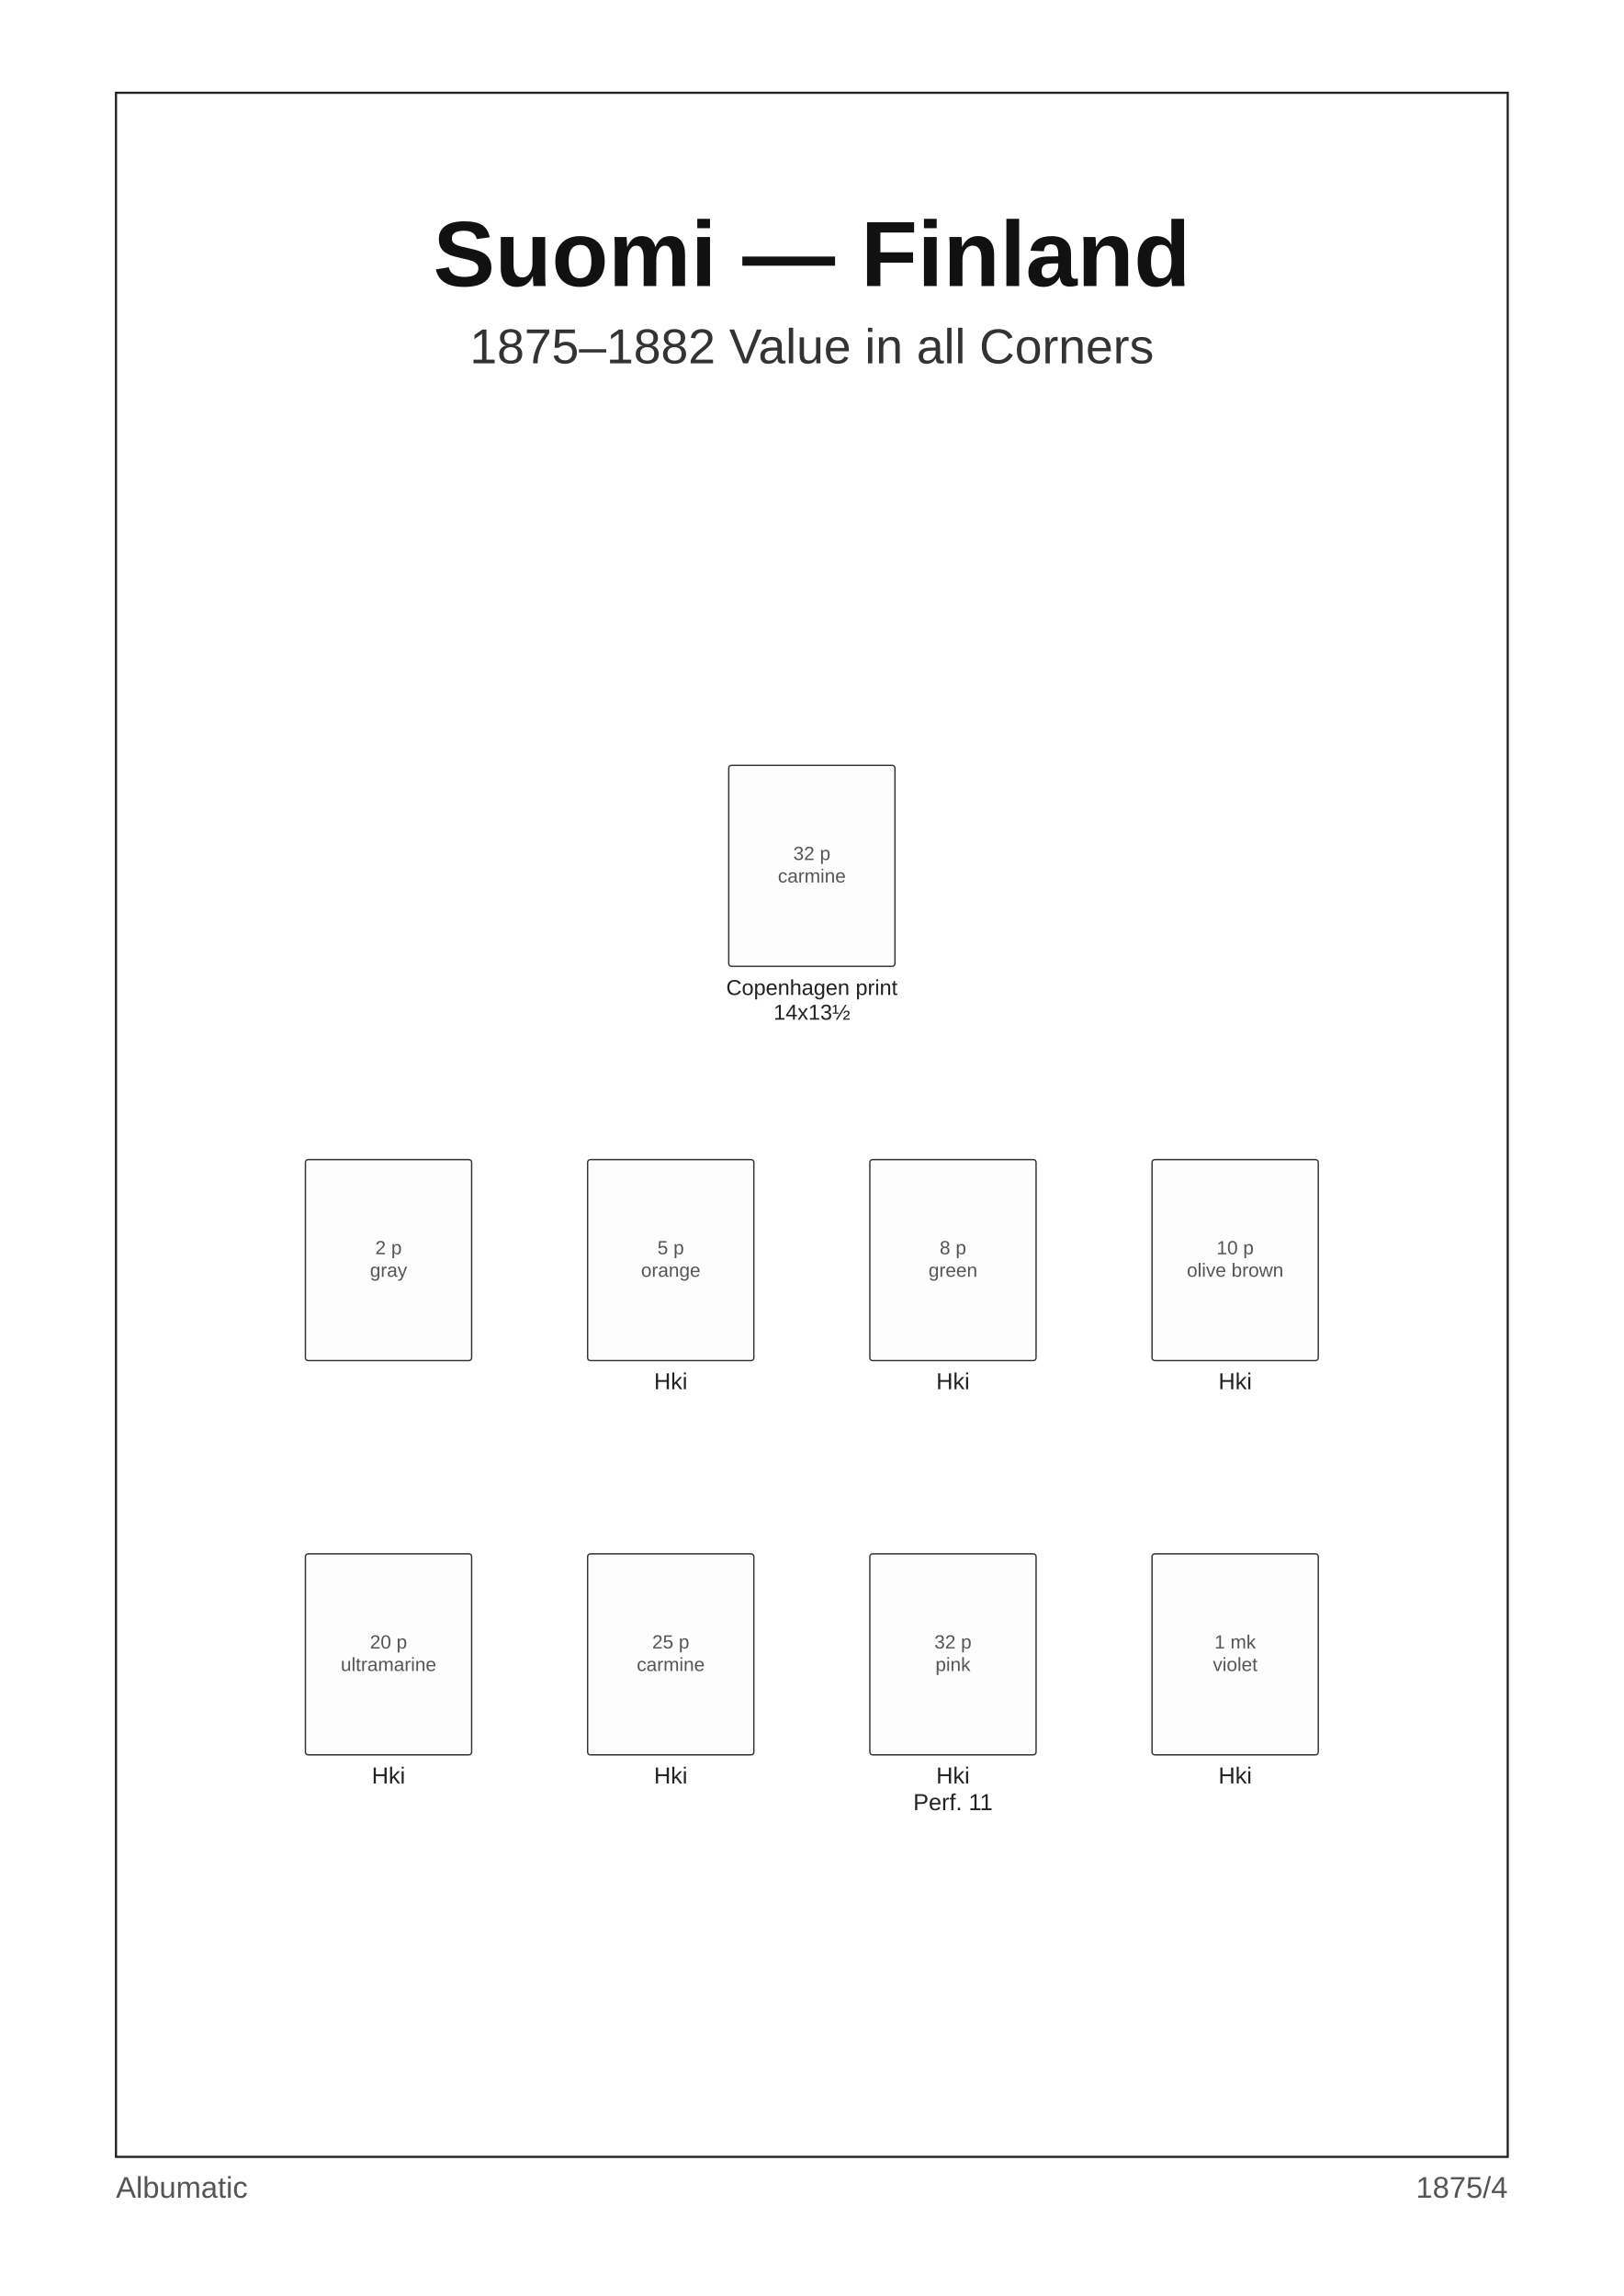
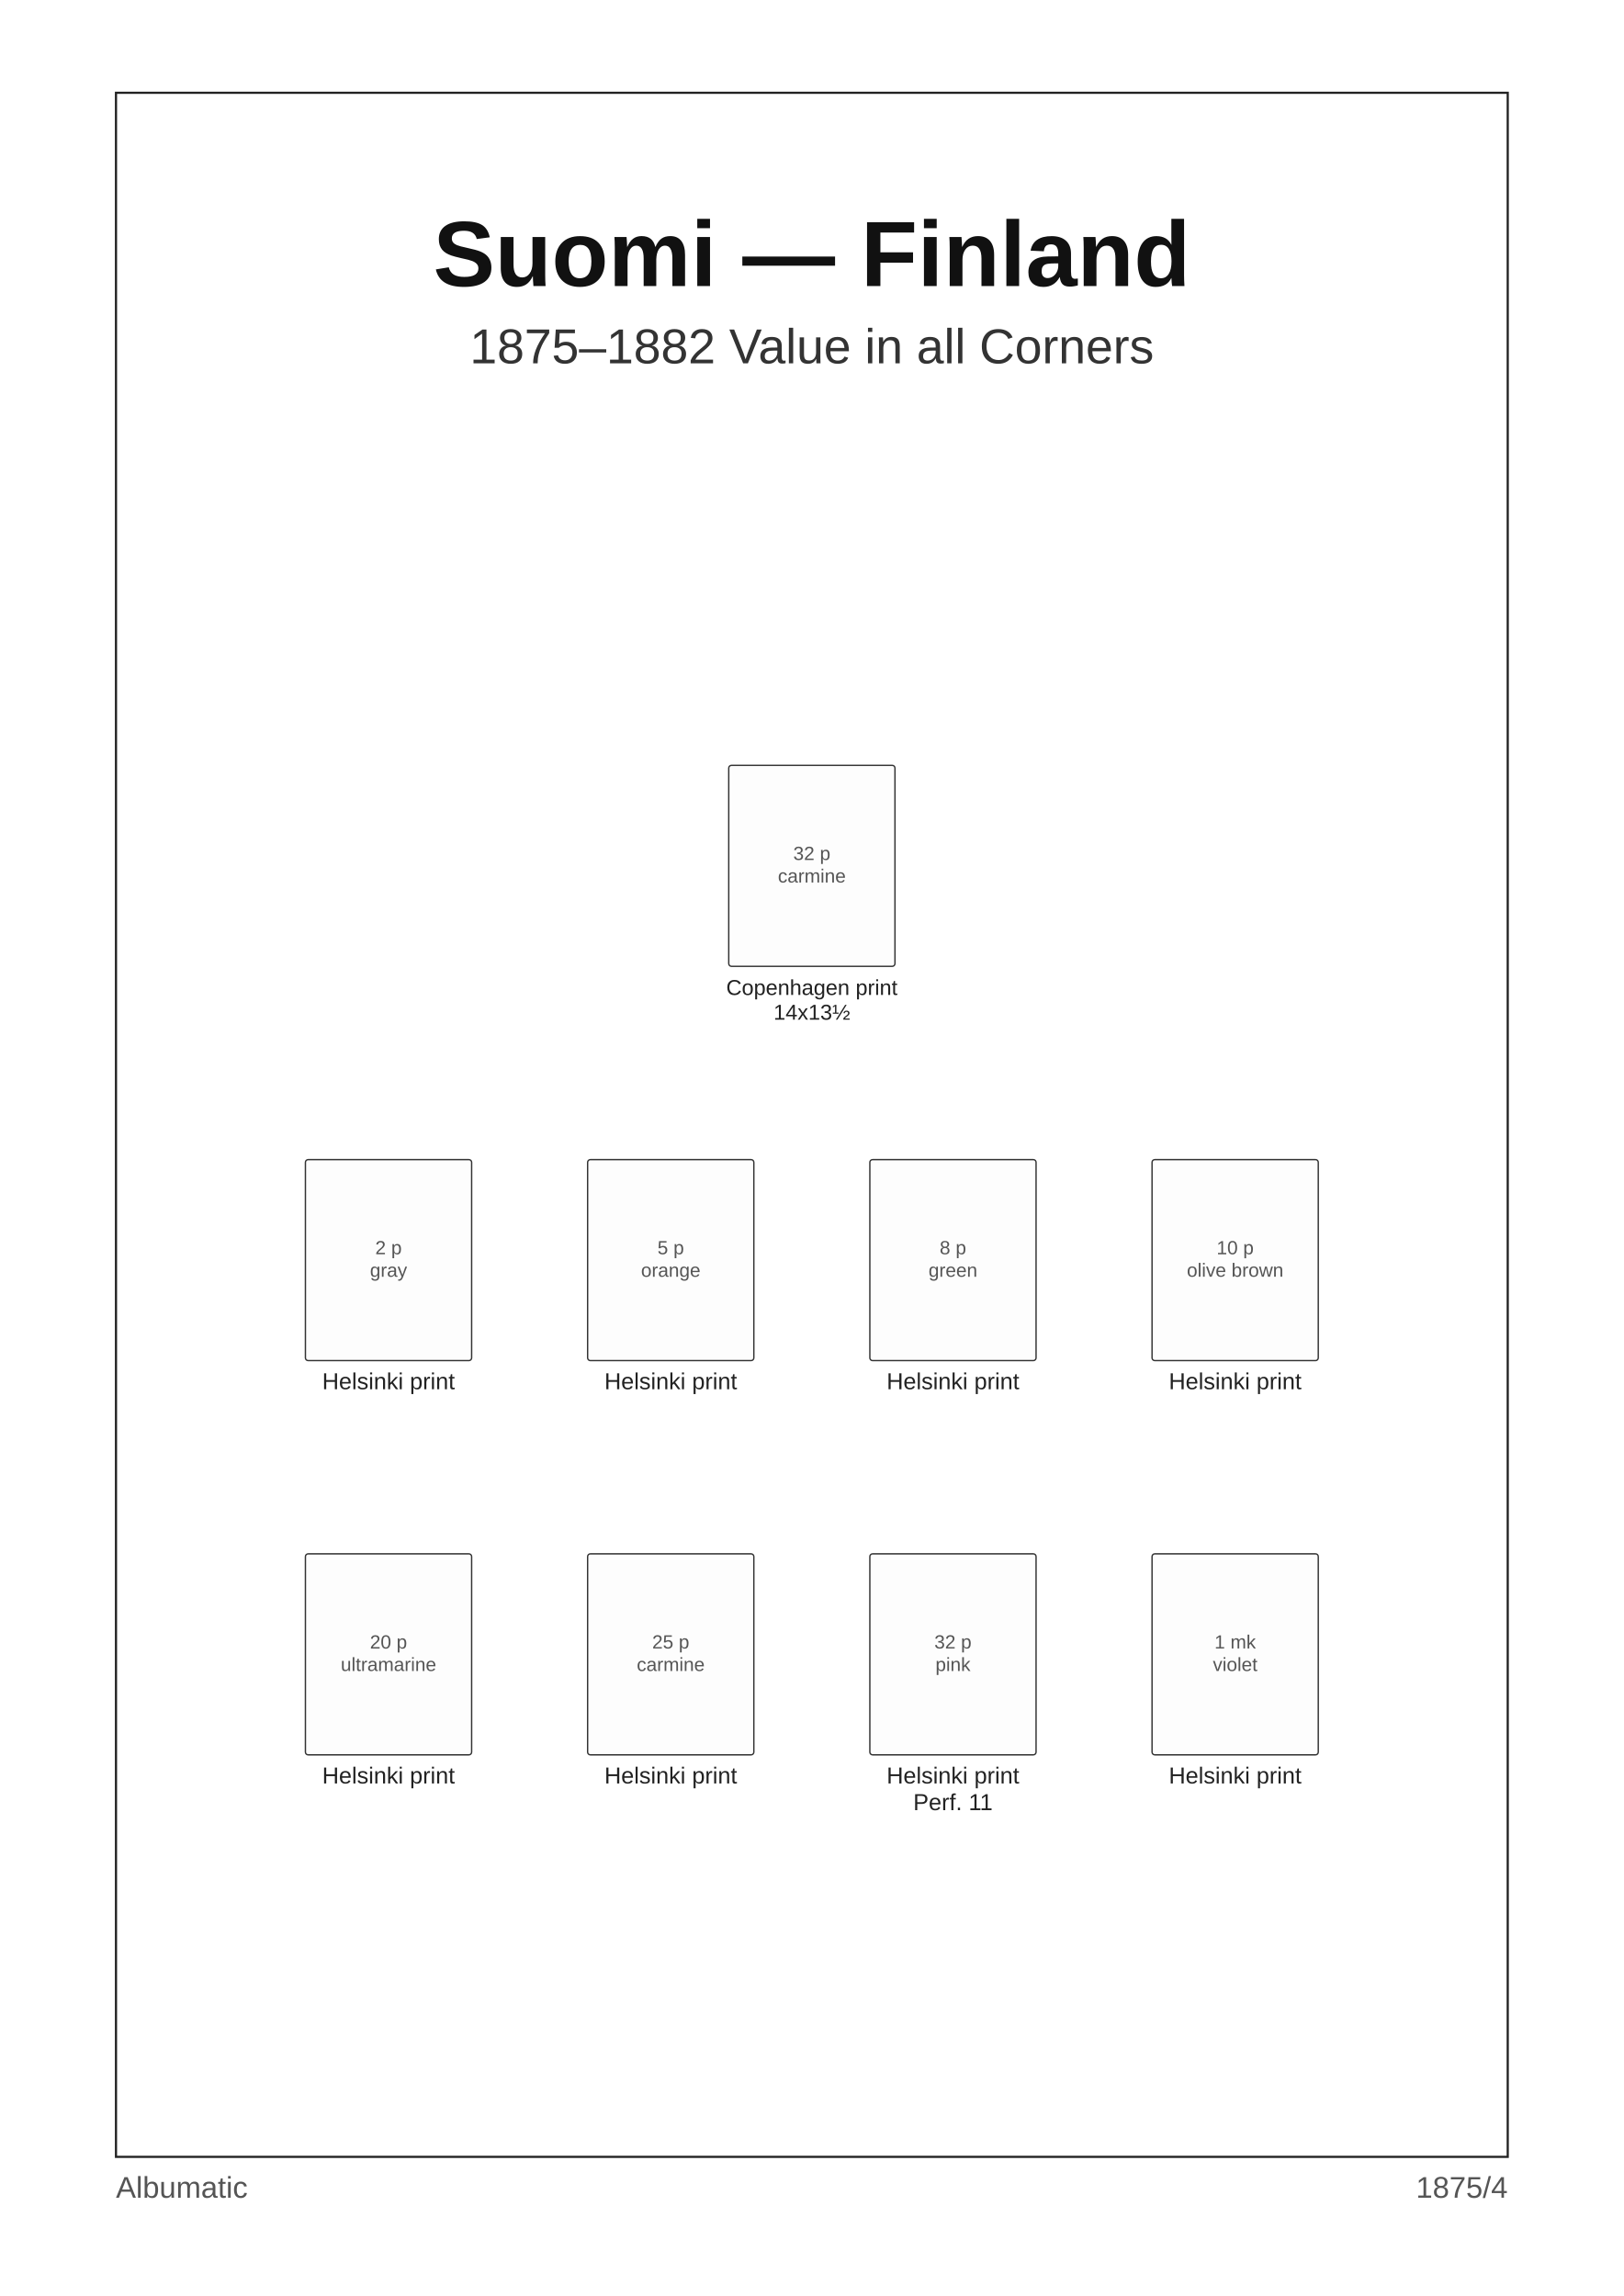
<svg xmlns="http://www.w3.org/2000/svg" viewBox="0 0 595.28 841.89" width="100%" height="100%" style="background:#ffffff; display:block;">
  <defs>
    <style>
      .border { fill: none; stroke: #222222; stroke-width: 0.8; }
      .stamp-frame { fill: #fdfdfd; stroke: #333333; stroke-width: 0.5; }
      .header1 { font-family: "Liberation Sans", "DejaVu Sans", "Helvetica", Arial, sans-serif; font-size: 34px; font-weight: bold; text-anchor: middle; fill: #111111; }
      .header2 { font-family: "Liberation Sans", "DejaVu Sans", "Helvetica", Arial, sans-serif; font-size: 18px; text-anchor: middle; fill: #333333; }
      .footer { font-family: "Liberation Sans", "DejaVu Sans", "Helvetica", Arial, sans-serif; font-size: 11px; fill: #555555; }
      .stamp-text { font-family: "Liberation Sans", "DejaVu Sans", "Helvetica", Arial, sans-serif; text-anchor: middle; dominant-baseline: middle; fill: #555555; }
      .stamp-label { font-family: "Liberation Sans", "DejaVu Sans", "Helvetica", Arial, sans-serif; text-anchor: middle; fill: #222222; }
    </style>
  </defs>
  <rect class="border" x="42.52" y="34.02" width="510.24" height="756.85" />
  <text class="footer" x="42.52" y="805.87">Albumatic</text>
  <text class="footer" x="552.76" y="805.87" text-anchor="end">1875/4</text>
  <text class="header1" x="297.64" y="104.88">Suomi — Finland</text>
  <text class="header2" x="297.64" y="133.23">1875–1882 Value in all Corners</text>
  <g class="stamp-group">
    <rect class="stamp-frame" x="267.17" y="280.63" width="60.94" height="73.70" rx="1" />
    <text class="stamp-text" style="font-size:7.0px;" x="297.64" y="313.35">32 p</text>
    <text class="stamp-text" style="font-size:7.0px;" x="297.64" y="321.61">carmine</text>
    <text class="stamp-label" style="font-size:7.9px;" x="297.64" y="364.83">Copenhagen print</text>
    <text class="stamp-label" style="font-size:7.9px;" x="297.64" y="373.89">14x13½</text>
  </g>
  <g class="stamp-group">
    <rect class="stamp-frame" x="111.97" y="425.20" width="60.94" height="73.70" rx="1" />
    <text class="stamp-text" style="font-size:7.0px;" x="142.44" y="457.92">2 p</text>
    <text class="stamp-text" style="font-size:7.0px;" x="142.44" y="466.18">gray</text>
+     <text class="stamp-label" style="font-size:8.5px;" x="142.44" y="509.40">Helsinki print</text>
  </g>
  <g class="stamp-group">
    <rect class="stamp-frame" x="215.43" y="425.20" width="60.94" height="73.70" rx="1" />
    <text class="stamp-text" style="font-size:7.0px;" x="245.91" y="457.92">5 p</text>
    <text class="stamp-text" style="font-size:7.0px;" x="245.91" y="466.18">orange</text>
-     <text class="stamp-label" style="font-size:8.5px;" x="245.91" y="509.40">Hki</text>
+     <text class="stamp-label" style="font-size:8.5px;" x="245.91" y="509.40">Helsinki print</text>
  </g>
  <g class="stamp-group">
    <rect class="stamp-frame" x="318.90" y="425.20" width="60.94" height="73.70" rx="1" />
    <text class="stamp-text" style="font-size:7.0px;" x="349.37" y="457.92">8 p</text>
    <text class="stamp-text" style="font-size:7.0px;" x="349.37" y="466.18">green</text>
-     <text class="stamp-label" style="font-size:8.5px;" x="349.37" y="509.40">Hki</text>
+     <text class="stamp-label" style="font-size:8.5px;" x="349.37" y="509.40">Helsinki print</text>
  </g>
  <g class="stamp-group">
    <rect class="stamp-frame" x="422.36" y="425.20" width="60.94" height="73.70" rx="1" />
    <text class="stamp-text" style="font-size:7.0px;" x="452.83" y="457.93">10 p</text>
    <text class="stamp-text" style="font-size:7.0px;" x="452.83" y="466.16">olive brown</text>
-     <text class="stamp-label" style="font-size:8.5px;" x="452.83" y="509.40">Hki</text>
+     <text class="stamp-label" style="font-size:8.5px;" x="452.83" y="509.40">Helsinki print</text>
  </g>
  <g class="stamp-group">
    <rect class="stamp-frame" x="111.97" y="569.76" width="60.94" height="73.70" rx="1" />
    <text class="stamp-text" style="font-size:7.0px;" x="142.44" y="602.50">20 p</text>
    <text class="stamp-text" style="font-size:7.0px;" x="142.44" y="610.73">ultramarine</text>
-     <text class="stamp-label" style="font-size:8.5px;" x="142.44" y="653.96">Hki</text>
+     <text class="stamp-label" style="font-size:8.5px;" x="142.44" y="653.96">Helsinki print</text>
  </g>
  <g class="stamp-group">
    <rect class="stamp-frame" x="215.43" y="569.76" width="60.94" height="73.70" rx="1" />
    <text class="stamp-text" style="font-size:7.0px;" x="245.91" y="602.48">25 p</text>
    <text class="stamp-text" style="font-size:7.0px;" x="245.91" y="610.74">carmine</text>
-     <text class="stamp-label" style="font-size:8.5px;" x="245.91" y="653.96">Hki</text>
+     <text class="stamp-label" style="font-size:8.5px;" x="245.91" y="653.96">Helsinki print</text>
  </g>
  <g class="stamp-group">
    <rect class="stamp-frame" x="318.90" y="569.76" width="60.94" height="73.70" rx="1" />
    <text class="stamp-text" style="font-size:7.0px;" x="349.37" y="602.48">32 p</text>
    <text class="stamp-text" style="font-size:7.0px;" x="349.37" y="610.74">pink</text>
-     <text class="stamp-label" style="font-size:8.5px;" x="349.37" y="653.96">Hki</text>
+     <text class="stamp-label" style="font-size:8.5px;" x="349.37" y="653.96">Helsinki print</text>
    <text class="stamp-label" style="font-size:8.5px;" x="349.37" y="663.74">Perf. 11</text>
  </g>
  <g class="stamp-group">
    <rect class="stamp-frame" x="422.36" y="569.76" width="60.94" height="73.70" rx="1" />
    <text class="stamp-text" style="font-size:7.0px;" x="452.83" y="602.48">1 mk</text>
    <text class="stamp-text" style="font-size:7.0px;" x="452.83" y="610.74">violet</text>
-     <text class="stamp-label" style="font-size:8.5px;" x="452.83" y="653.96">Hki</text>
+     <text class="stamp-label" style="font-size:8.5px;" x="452.83" y="653.96">Helsinki print</text>
  </g>
</svg>
